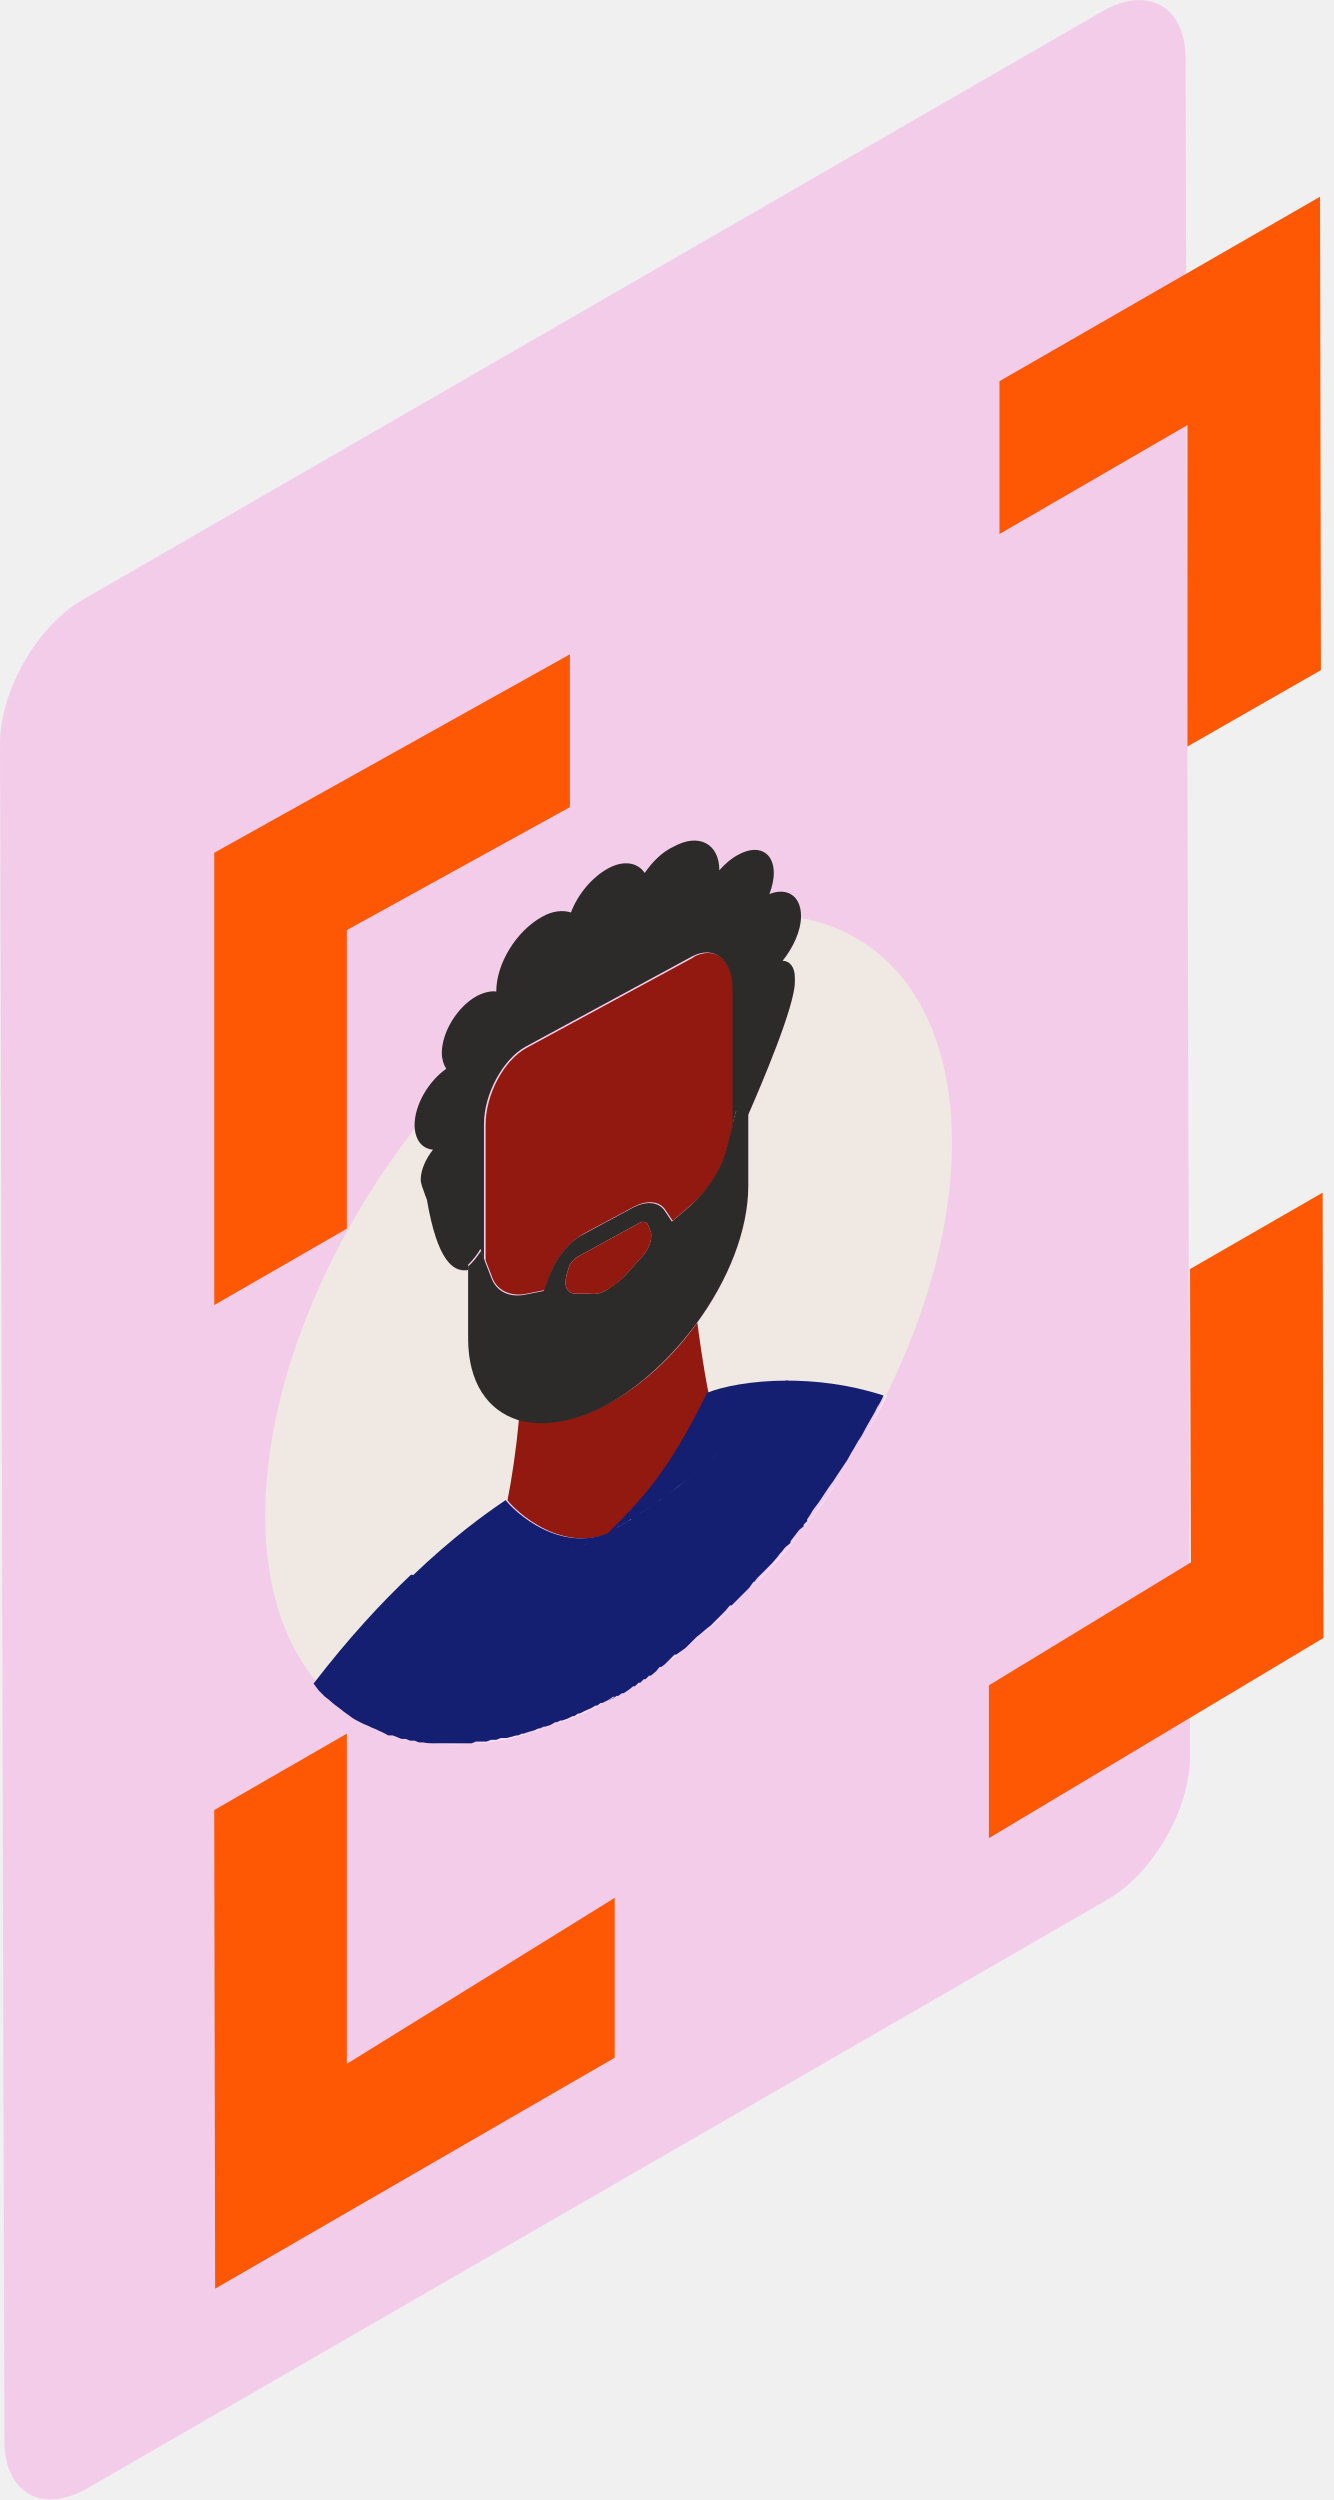
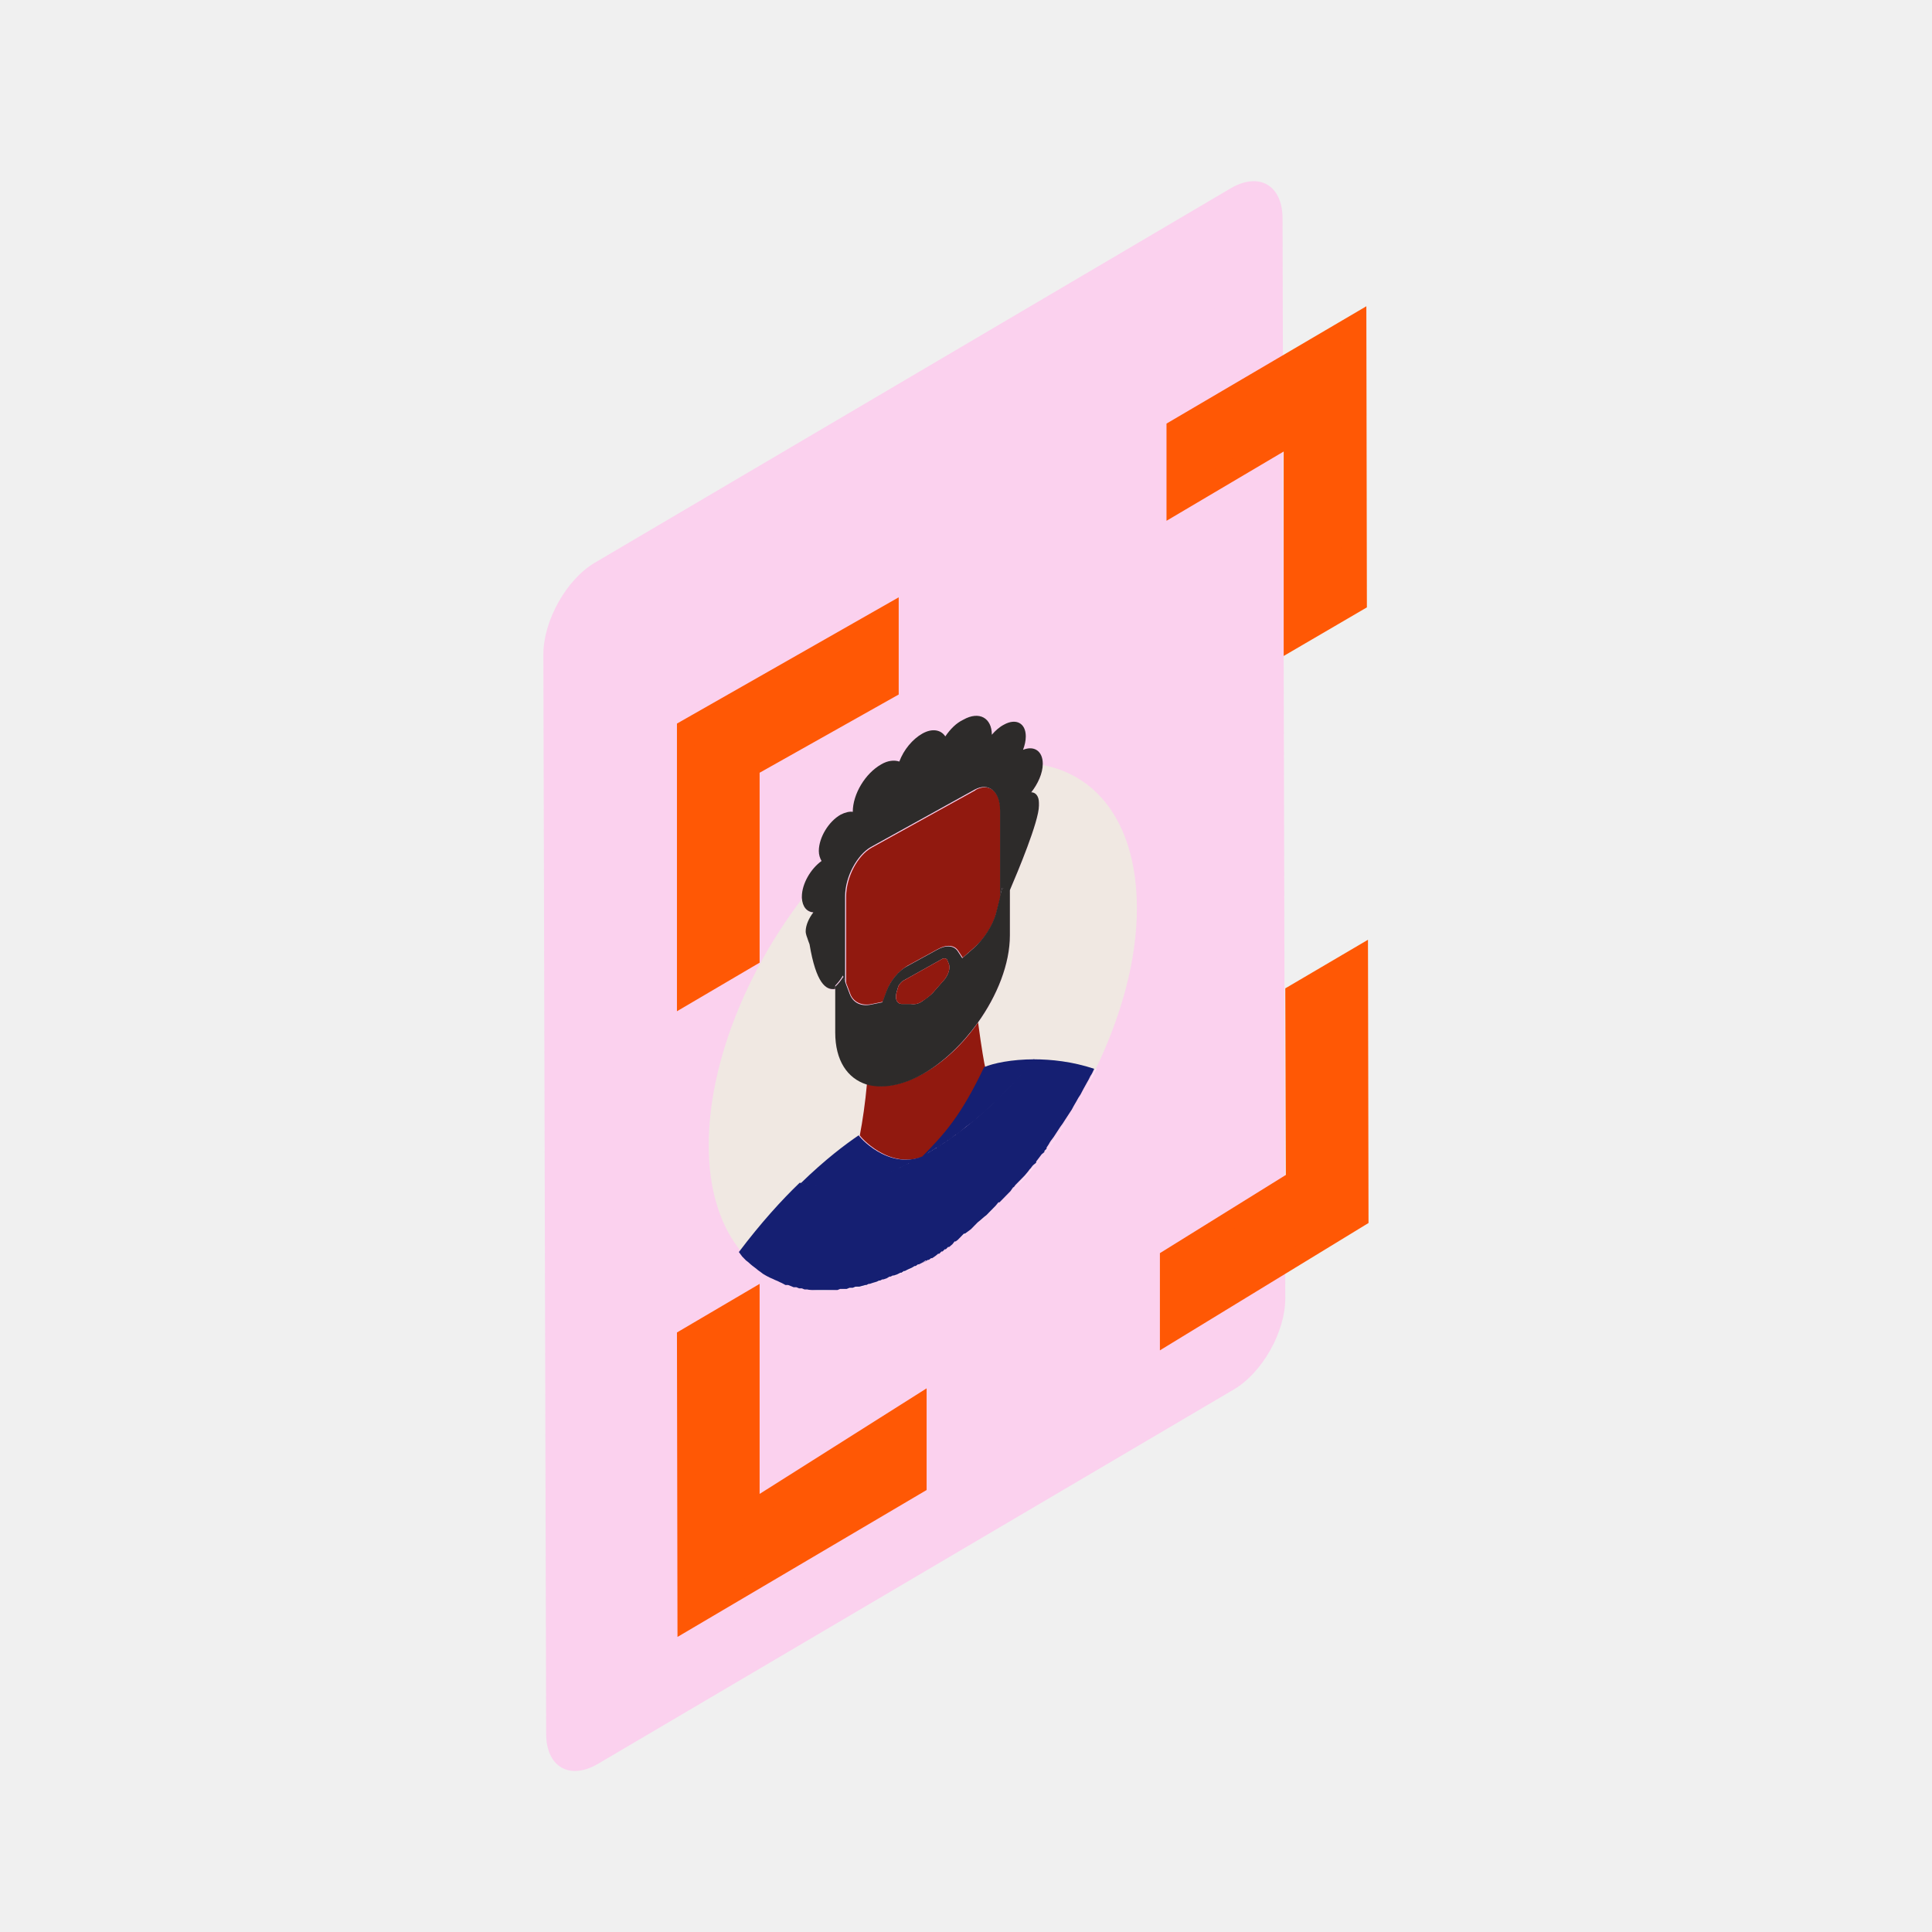
- <svg xmlns="http://www.w3.org/2000/svg" width="96" height="180" viewBox="0 0 96 180" fill="none">
-   <g clip-path="url(#clip0_1090_30694)">
-     <path d="M5.944 43.188C2.656 45.085 0.001 49.764 0.001 53.558L0.317 175.723C0.317 179.517 3.036 181.035 6.324 179.138L79.737 136.772C83.025 134.875 85.681 130.259 85.681 126.465L85.364 4.237C85.364 0.443 82.645 -1.074 79.357 0.823L5.944 43.188Z" fill="#F3CCE9" />
-     <path d="M77.524 11.004L26.243 40.47C26.243 40.47 25.99 40.66 25.926 40.786L9.929 50.018C9.107 50.524 7.905 52.547 7.905 53.496L8.221 168.958L75.817 129.944C76.639 129.438 77.84 127.415 77.84 126.466L77.524 11.004Z" fill="#F3CCE9" />
-     <path d="M39.335 124.377C39.019 124.504 38.639 124.63 38.323 124.694C38.639 124.567 39.019 124.504 39.335 124.377Z" fill="white" />
-     <path d="M38.319 124.696C36.928 125.138 35.537 125.454 34.273 125.518C35.6 125.391 36.928 125.075 38.319 124.696Z" fill="white" />
-     <path d="M29.653 125.265C28.515 125.012 27.44 124.633 26.491 124.127C27.503 124.633 28.578 125.012 29.653 125.265Z" fill="white" />
-     <path d="M33.833 125.516C32.632 125.579 31.493 125.516 30.419 125.39C31.493 125.579 32.632 125.643 33.833 125.516Z" fill="white" />
-     <path d="M30.414 125.39C30.414 125.39 29.908 125.326 29.591 125.263C29.844 125.263 30.098 125.326 30.414 125.39Z" fill="white" />
-     <path d="M43.761 122.42C42.244 123.242 40.726 123.874 39.335 124.38C40.79 123.874 42.244 123.305 43.761 122.42Z" fill="white" />
-     <path d="M53.878 114.578C53.878 114.578 53.371 115.084 53.118 115.337C53.371 115.084 53.625 114.831 53.878 114.578Z" fill="white" />
-     <path d="M53.115 115.337C51.85 116.601 50.459 117.803 49.068 118.878C50.459 117.803 51.787 116.601 53.115 115.337Z" fill="white" />
-     <path d="M49.075 118.879C49.075 118.879 48.505 119.259 48.252 119.512C48.505 119.322 48.822 119.132 49.075 118.879Z" fill="white" />
-     <path d="M57.666 66.014C57.666 67.089 57.097 68.29 56.338 69.239C56.844 69.239 57.224 69.682 57.224 70.44C57.224 70.504 57.224 70.63 57.224 70.757C57.224 72.527 54.758 78.281 53.872 80.305V85.427C53.872 88.651 52.418 92.256 50.142 95.354C50.521 98.2 50.964 100.413 50.964 100.413C52.038 99.97 54.125 99.527 56.781 99.527C58.868 99.527 61.207 99.844 63.736 100.602C66.708 94.595 68.542 88.209 68.542 82.328C68.542 73.096 64.242 67.279 57.603 66.077L57.666 66.014Z" fill="#F0E8E2" />
-     <path d="M57.663 110.278C58.864 108.761 59.94 107.18 60.951 105.599C59.94 107.243 58.864 108.824 57.663 110.278Z" fill="white" />
-     <path d="M60.961 105.6C60.961 105.6 61.341 104.967 61.53 104.651C61.341 104.967 61.151 105.283 60.961 105.6Z" fill="white" />
-     <path d="M63.805 100.477C63.11 101.868 62.351 103.322 61.529 104.65C62.351 103.259 63.173 101.868 63.868 100.477H63.805Z" fill="white" />
-     <path d="M53.872 114.576C55.137 113.249 56.402 111.857 57.603 110.403C56.465 111.857 55.2 113.249 53.872 114.576Z" fill="white" />
-     <path d="M26.43 124.126C26.43 124.126 26.113 123.936 25.924 123.809C26.113 123.936 26.24 123.999 26.43 124.126Z" fill="white" />
-     <path d="M25.991 123.872C25.169 123.366 24.347 122.797 23.651 122.102C24.347 122.797 25.169 123.43 25.991 123.872Z" fill="white" />
-     <path d="M23.651 122.04C23.651 122.04 23.335 121.724 23.145 121.534C23.335 121.724 23.461 121.85 23.651 122.04Z" fill="white" />
-     <path d="M36.547 108.003C36.863 106.422 37.179 104.272 37.368 102.185C35.155 101.49 33.764 99.466 33.764 96.305V91.499C32.689 91.689 31.614 90.867 30.792 86.44C30.708 86.23 30.624 85.998 30.539 85.745C30.539 85.745 30.35 85.302 30.35 84.986C30.35 84.29 30.729 83.469 31.235 82.836C30.476 82.773 29.97 82.204 29.907 81.192C23.394 89.539 19.094 99.972 19.094 109.141C19.094 114.326 20.485 118.373 22.888 121.218C25.418 117.993 27.757 115.401 29.844 113.441C32.689 110.722 35.029 109.014 36.547 108.003Z" fill="#F0E8E2" />
-     <path d="M22.824 121.279C22.824 121.279 23.013 121.469 23.139 121.595C23.013 121.469 22.95 121.342 22.887 121.216L22.824 121.279Z" fill="white" />
-     <path d="M44.266 122.167H44.139L43.76 122.419L43.381 122.609H43.254L43.001 122.799H42.875L42.559 122.989L42.116 123.178L41.737 123.368H41.61L41.357 123.558H41.231L40.851 123.747L40.472 123.874H40.346L40.093 124H39.966L39.65 124.19L39.27 124.316H39.144L38.891 124.443H38.765L38.512 124.569L38.069 124.696L37.69 124.822H37.563L37.31 124.949H37.184C37.184 124.949 36.741 125.075 36.488 125.138H36.046L35.73 125.265H35.35L35.034 125.391H34.275L33.959 125.518H31.177C31.177 125.518 30.671 125.518 30.481 125.455H30.165L29.849 125.328H29.533L29.217 125.202H28.9C28.9 125.202 28.458 125.012 28.268 124.949H27.952C27.952 124.949 27.509 124.696 27.32 124.633L27.067 124.506L26.75 124.38C26.75 124.38 26.371 124.19 26.181 124.127L25.928 124C25.928 124 25.549 123.811 25.359 123.684L25.106 123.494C25.106 123.494 24.727 123.241 24.601 123.115L24.348 122.925L24.095 122.736C24.095 122.736 23.779 122.483 23.652 122.356L23.399 122.167C23.399 122.167 23.083 121.85 22.956 121.724L22.767 121.471L22.577 121.218C25.106 117.93 27.509 115.337 29.596 113.377C33.58 114.136 38.385 113.251 43.57 110.469C48.376 107.876 52.802 104.019 56.596 99.403C58.683 99.403 61.086 99.656 63.615 100.478C63.489 100.731 63.362 101.047 63.172 101.3L62.983 101.679L62.73 102.122C62.477 102.564 62.224 103.007 62.034 103.386L61.781 103.766L61.528 104.208C61.339 104.525 61.149 104.841 61.023 105.094L60.77 105.473L60.517 105.853L60.264 106.232C60.074 106.548 59.884 106.801 59.695 107.054L59.442 107.433L59.189 107.813L58.936 108.192C58.683 108.508 58.493 108.761 58.367 109.014L58.114 109.394V109.52L57.861 109.773V109.899L57.545 110.152C57.292 110.469 57.102 110.721 56.912 110.974V111.101L56.596 111.354L56.47 111.48L56.28 111.733L56.154 111.86L55.964 112.113L55.584 112.555L55.268 112.871L55.142 112.998L54.952 113.188L54.826 113.314L54.636 113.504L54.51 113.63L54.32 113.883H54.257L53.94 114.326L53.624 114.642L53.498 114.768L53.308 114.958L53.182 115.084L52.992 115.274L52.865 115.401L52.676 115.59H52.549L52.233 115.97L51.917 116.286L51.791 116.412L51.601 116.602L51.474 116.729L51.285 116.918L51.158 117.045L50.905 117.234L50.463 117.614L50.147 117.867L50.02 117.993L49.83 118.183L49.704 118.309L49.514 118.499L49.388 118.625L49.135 118.815L48.692 119.131H48.566L48.313 119.384L48.186 119.511L47.997 119.7L47.87 119.827L47.617 120.017H47.491L47.238 120.333L46.858 120.649H46.732L46.479 120.902H46.352L46.1 121.155H45.973L45.72 121.408H45.594L45.278 121.661L44.898 121.914H44.772L44.519 122.103H44.392L44.139 122.293H44.013L43.76 122.483L44.266 122.167Z" fill="#151F72" />
-     <path d="M50.203 95.228C50.583 98.074 50.962 100.16 51.025 100.287C48.306 105.915 46.346 107.938 43.88 110.404C39.896 111.922 36.545 108.128 36.545 108.001C36.861 106.42 37.177 104.271 37.367 102.184C39.138 102.69 41.351 102.374 43.817 101.046C46.283 99.718 48.496 97.631 50.203 95.228Z" fill="#91190F" />
-     <path d="M49.886 68.924C51.53 68.039 52.795 69.114 52.795 71.327V80.116C52.795 80.116 52.795 80.685 52.795 81.001L52.352 82.709C51.973 84.163 51.024 85.68 49.76 86.755L48.432 87.894L47.926 87.135C47.483 86.439 46.535 86.376 45.523 86.945L42.109 88.779C41.097 89.348 40.148 90.423 39.706 91.561L39.2 92.889L37.935 93.142C36.734 93.395 35.722 92.889 35.406 91.877L34.963 90.739C34.963 90.739 34.963 90.486 34.963 90.296V81.001C34.963 78.788 36.291 76.322 37.935 75.437L49.95 68.924H49.886Z" fill="#91190F" />
-     <path d="M52.738 80.936L52.991 79.988C52.991 79.988 53.56 80.177 53.876 80.177V85.363C53.876 88.587 52.422 92.192 50.145 95.29C48.375 97.693 46.162 99.779 43.759 101.107C41.356 102.435 39.016 102.751 37.309 102.246C35.096 101.55 33.705 99.527 33.705 96.365V91.18C34.084 90.864 34.4 90.421 34.653 90.042L34.906 90.8L35.349 91.939C35.728 93.014 36.677 93.456 37.878 93.203L39.143 92.95L39.649 91.623C40.091 90.484 41.04 89.346 42.051 88.84L45.466 87.007C46.478 86.438 47.426 86.501 47.869 87.196L48.375 87.955L49.703 86.817C50.904 85.742 51.916 84.224 52.295 82.77L52.738 81.063V80.936ZM46.225 90.484C46.794 89.852 47.047 89.03 46.794 88.524L46.604 88.082C46.604 88.082 46.351 87.892 46.098 88.018L41.482 90.548C41.482 90.548 41.04 90.927 40.977 91.18L40.787 91.812C40.597 92.571 40.787 93.077 41.356 93.14H42.431C42.873 93.203 43.316 93.14 43.759 92.824C44.201 92.508 44.707 92.192 45.087 91.749L46.162 90.548" fill="#2D2B2A" />
-     <path d="M57.673 65.953C57.673 67.027 57.104 68.229 56.345 69.177C56.851 69.177 57.23 69.62 57.23 70.379C57.23 70.442 57.23 70.568 57.23 70.695C57.23 72.465 54.764 78.22 53.879 80.243C53.563 80.243 53.247 80.18 52.994 79.99L52.741 80.939C52.741 80.939 52.741 80.37 52.741 80.053V71.264C52.741 69.051 51.413 68.039 49.832 68.861L37.818 75.374C36.237 76.259 34.846 78.725 34.846 80.939V90.234C34.846 90.234 34.846 90.487 34.846 90.676L34.593 89.918C34.34 90.36 34.024 90.74 33.708 91.056V91.435C32.633 91.625 31.495 90.803 30.736 86.377C30.652 86.166 30.567 85.934 30.483 85.681C30.483 85.681 30.293 85.238 30.293 84.922C30.293 84.227 30.673 83.405 31.179 82.772C30.42 82.709 29.914 82.14 29.851 81.128C29.851 81.128 29.851 81.065 29.851 81.002C29.851 79.547 30.862 77.84 32.127 76.955C31.937 76.639 31.811 76.259 31.811 75.817C31.811 74.299 32.949 72.465 34.34 71.707C34.846 71.454 35.352 71.327 35.731 71.391C35.731 69.367 37.186 67.027 39.019 66.016C39.778 65.573 40.537 65.51 41.106 65.7C41.612 64.372 42.624 63.17 43.762 62.538C44.9 61.906 45.912 62.095 46.418 62.854C46.987 62.032 47.682 61.337 48.504 60.957C50.338 59.945 51.792 60.767 51.792 62.664C52.172 62.222 52.678 61.779 53.184 61.526C54.575 60.767 55.713 61.337 55.713 62.854C55.713 63.36 55.586 63.866 55.397 64.372C56.661 63.866 57.673 64.498 57.673 65.953Z" fill="#2D2B2A" />
-     <path d="M45.153 91.686L46.228 90.485C46.797 89.853 47.05 89.031 46.797 88.525L46.607 88.082C46.607 88.082 46.354 87.893 46.101 88.019L41.485 90.548C41.485 90.548 41.043 90.928 40.98 91.181L40.79 91.813C40.6 92.572 40.79 93.078 41.359 93.141H42.434C42.876 93.204 43.319 93.141 43.762 92.825C44.204 92.572 44.71 92.192 45.09 91.75L45.153 91.686Z" fill="#91190F" />
-     <path d="M44.321 110.216H44.194L43.815 110.469L43.372 110.721H43.246L42.803 110.974L42.361 111.164H42.234L41.792 111.417L41.349 111.607H41.286L40.843 111.86L40.401 112.049H40.337L39.895 112.239L39.452 112.429C39.452 112.429 39.136 112.555 38.946 112.618L38.504 112.745C38.504 112.745 38.187 112.871 37.998 112.871L37.555 112.998L37.112 113.124C34.457 113.82 31.927 113.883 29.714 113.44C32.56 110.721 34.899 109.014 36.417 108.002C36.417 108.129 39.768 111.923 43.752 110.405C46.218 107.939 48.178 105.916 50.897 100.288C51.972 99.846 54.059 99.403 56.715 99.403C55.766 100.541 54.754 101.679 53.743 102.691C53.363 103.07 52.984 103.45 52.604 103.829C52.351 104.082 52.099 104.335 51.782 104.588C51.466 104.841 51.213 105.094 50.96 105.347L50.581 105.663C50.581 105.663 50.012 106.105 49.759 106.358L49.316 106.675L48.874 106.991L48.494 107.307C48.494 107.307 47.988 107.75 47.672 107.939H47.609L47.23 108.255L46.787 108.572H46.724L46.408 108.824H46.344C46.344 108.824 45.839 109.204 45.522 109.394H45.396L45.08 109.646H45.017L44.637 109.899H44.574L44.258 110.152L44.321 110.216Z" fill="#151F72" />
-     <path d="M71.201 121.344L85.745 112.491L85.681 91.372L95.23 85.87L95.293 117.929L71.201 132.346V121.344Z" fill="#FF5805" />
-     <path d="M73.289 128.679L93.207 116.728V89.411L87.769 92.573V113.693L73.289 122.482V128.679Z" fill="#FF5805" />
-     <path d="M15.425 130.323L24.974 124.822V148.597L44.259 136.646V148.154L15.489 164.784L15.425 130.323Z" fill="#FF5805" />
-     <path d="M17.576 161.622L42.174 146.51V140.376L22.951 152.327L22.888 128.425L17.513 131.523L17.576 161.622Z" fill="#FF5805" />
-     <path d="M15.425 61.4L41.035 47.109V58.112L24.974 66.964V88.463L15.425 93.964V61.4Z" fill="#FF5805" />
-     <path d="M17.515 90.36L22.89 87.262V65.763L38.951 56.91V50.65L17.451 62.601L17.515 80.559V90.36Z" fill="#FF5805" />
-     <path d="M85.494 30.606L71.963 38.447V27.444L95.042 14.165L95.106 48.248L85.494 53.749V30.606Z" fill="#FF5805" />
-     <path d="M86.756 50.398L92.131 47.237L92.068 17.96L73.161 28.899V35.096L86.693 27.255L86.756 50.398Z" fill="#FF5805" />
+ <svg xmlns="http://www.w3.org/2000/svg" width="96" height="96" viewBox="0 0 96 96" fill="none">
+   <g clip-path="url(#clip0_1671_13467)">
+     <path d="M29.558 27.959C28.143 28.792 27 30.846 27 32.512L27.137 86.141C27.137 87.806 28.306 88.472 29.721 87.64L61.308 69.042C62.722 68.209 63.865 66.183 63.865 64.517L63.729 10.86C63.729 9.195 62.559 8.529 61.145 9.361L29.558 27.959Z" fill="#FBD1EE" />
+     <path d="M60.356 13.831L38.291 26.766C38.291 26.766 38.182 26.849 38.155 26.905L31.272 30.957C30.918 31.179 30.401 32.068 30.401 32.484L30.537 83.171L59.621 66.044C59.975 65.822 60.492 64.933 60.492 64.517L60.356 13.831Z" fill="#FBD1EE" />
+     <path d="M43.925 63.6C43.788 63.656 43.625 63.711 43.489 63.739C43.625 63.684 43.788 63.656 43.925 63.6Z" fill="white" />
+     <path d="M43.487 63.74C42.889 63.934 42.29 64.073 41.746 64.101C42.317 64.045 42.889 63.906 43.487 63.74Z" fill="white" />
+     <path d="M39.759 63.99C39.269 63.879 38.806 63.712 38.398 63.49C38.834 63.712 39.296 63.879 39.759 63.99Z" fill="white" />
+     <path d="M41.557 64.1C41.04 64.128 40.55 64.1 40.088 64.045C40.55 64.128 41.04 64.156 41.557 64.1Z" fill="white" />
+     <path d="M40.086 64.045C40.086 64.045 39.868 64.017 39.732 63.989C39.841 63.989 39.95 64.017 40.086 64.045Z" fill="white" />
+     <path d="M45.829 62.741C45.176 63.102 44.523 63.379 43.924 63.601C44.55 63.379 45.176 63.129 45.829 62.741Z" fill="white" />
+     <path d="M50.182 59.298C50.182 59.298 49.964 59.52 49.855 59.632C49.964 59.52 50.073 59.409 50.182 59.298Z" fill="white" />
+     <path d="M49.853 59.632C49.309 60.187 48.71 60.714 48.112 61.186C48.71 60.714 49.282 60.187 49.853 59.632Z" fill="white" />
+     <path d="M48.115 61.186C48.115 61.186 47.87 61.353 47.761 61.464C47.87 61.381 48.006 61.297 48.115 61.186Z" fill="white" />
+     <path d="M51.812 37.979C51.812 38.451 51.567 38.979 51.24 39.395C51.458 39.395 51.621 39.589 51.621 39.922C51.621 39.95 51.621 40.006 51.621 40.061C51.621 40.839 50.56 43.364 50.179 44.253V46.501C50.179 47.917 49.554 49.499 48.574 50.859C48.737 52.108 48.928 53.08 48.928 53.08C49.39 52.886 50.288 52.691 51.431 52.691C52.329 52.691 53.335 52.83 54.424 53.163C55.702 50.526 56.491 47.723 56.491 45.141C56.491 41.088 54.641 38.535 51.785 38.007L51.812 37.979Z" fill="#F0E8E2" />
+     <path d="M51.81 57.411C52.328 56.745 52.79 56.051 53.225 55.357C52.79 56.078 52.328 56.773 51.81 57.411Z" fill="white" />
+     <path d="M53.23 55.357C53.23 55.357 53.393 55.079 53.474 54.941C53.393 55.079 53.311 55.218 53.23 55.357Z" fill="white" />
+     <path d="M54.453 53.108C54.154 53.719 53.827 54.357 53.474 54.94C53.827 54.329 54.181 53.719 54.48 53.108H54.453Z" fill="white" />
+     <path d="M50.179 59.298C50.723 58.715 51.267 58.104 51.784 57.466C51.295 58.104 50.751 58.715 50.179 59.298Z" fill="white" />
+     <path d="M38.372 63.49C38.372 63.49 38.236 63.406 38.154 63.351C38.236 63.406 38.29 63.434 38.372 63.49Z" fill="white" />
+     <path d="M38.183 63.378C37.829 63.156 37.475 62.907 37.176 62.601C37.475 62.907 37.829 63.184 38.183 63.378Z" fill="white" />
+     <path d="M37.176 62.574C37.176 62.574 37.04 62.435 36.959 62.352C37.04 62.435 37.095 62.491 37.176 62.574Z" fill="white" />
+     <path d="M42.725 56.412C42.861 55.718 42.997 54.774 43.078 53.858C42.126 53.553 41.528 52.665 41.528 51.277V49.167C41.065 49.25 40.603 48.889 40.249 46.946C40.213 46.854 40.176 46.752 40.14 46.641C40.14 46.641 40.059 46.447 40.059 46.308C40.059 46.003 40.222 45.642 40.439 45.364C40.113 45.336 39.895 45.087 39.868 44.642C37.066 48.306 35.216 52.887 35.216 56.912C35.216 59.188 35.814 60.964 36.848 62.213C37.937 60.798 38.943 59.66 39.841 58.799C41.065 57.606 42.072 56.856 42.725 56.412Z" fill="#F0E8E2" />
+     <path d="M36.82 62.24C36.82 62.24 36.902 62.323 36.956 62.379C36.902 62.323 36.875 62.268 36.847 62.212L36.82 62.24Z" fill="white" />
+     <path d="M46.046 62.63H45.992L45.828 62.741L45.665 62.824H45.611L45.502 62.907H45.448L45.312 62.99L45.121 63.074L44.958 63.157H44.904L44.795 63.24H44.74L44.577 63.324L44.414 63.379H44.359L44.251 63.435H44.196L44.06 63.518L43.897 63.573H43.842L43.734 63.629H43.679L43.57 63.684L43.38 63.74L43.217 63.795H43.162L43.053 63.851H42.999C42.999 63.851 42.809 63.907 42.7 63.934H42.509L42.373 63.99H42.21L42.074 64.045H41.748L41.611 64.101H40.414C40.414 64.101 40.197 64.101 40.115 64.073H39.979L39.843 64.017H39.707L39.571 63.962H39.435C39.435 63.962 39.245 63.879 39.163 63.851H39.027C39.027 63.851 38.837 63.74 38.755 63.712L38.646 63.657L38.51 63.601C38.51 63.601 38.347 63.518 38.265 63.49L38.156 63.435C38.156 63.435 37.993 63.351 37.911 63.296L37.803 63.213C37.803 63.213 37.639 63.102 37.585 63.046L37.476 62.963L37.367 62.88C37.367 62.88 37.231 62.768 37.177 62.713L37.068 62.63C37.068 62.63 36.932 62.491 36.878 62.435L36.796 62.324L36.714 62.213C37.803 60.77 38.837 59.632 39.734 58.771C41.448 59.104 43.516 58.716 45.747 57.494C47.815 56.356 49.719 54.663 51.351 52.637C52.249 52.637 53.283 52.748 54.371 53.108C54.317 53.22 54.263 53.358 54.181 53.469L54.099 53.636L53.99 53.83C53.882 54.025 53.773 54.219 53.691 54.385L53.582 54.552L53.474 54.746C53.392 54.885 53.31 55.024 53.256 55.135L53.147 55.301L53.038 55.468L52.929 55.635C52.848 55.773 52.766 55.884 52.684 55.995L52.576 56.162L52.467 56.328L52.358 56.495C52.249 56.634 52.168 56.745 52.113 56.856L52.004 57.023V57.078L51.895 57.189V57.245L51.76 57.356C51.651 57.494 51.569 57.605 51.487 57.716V57.772L51.351 57.883L51.297 57.938L51.215 58.05L51.161 58.105L51.079 58.216L50.916 58.41L50.78 58.549L50.726 58.605L50.644 58.688L50.59 58.743L50.508 58.827L50.454 58.882L50.372 58.993H50.345L50.209 59.188L50.073 59.326L50.018 59.382L49.937 59.465L49.882 59.521L49.801 59.604L49.746 59.66L49.665 59.743H49.61L49.474 59.909L49.338 60.048L49.284 60.104L49.202 60.187L49.148 60.242L49.066 60.326L49.012 60.381L48.903 60.465L48.712 60.631L48.576 60.742L48.522 60.798L48.44 60.881L48.386 60.936L48.304 61.02L48.25 61.075L48.141 61.158L47.951 61.297H47.896L47.787 61.408L47.733 61.464L47.651 61.547L47.597 61.603L47.488 61.686H47.434L47.325 61.825L47.162 61.963H47.107L46.998 62.075H46.944L46.835 62.185H46.781L46.672 62.297H46.617L46.481 62.408L46.318 62.519H46.264L46.155 62.602H46.101L45.992 62.685H45.937L45.828 62.768L46.046 62.63Z" fill="#151F72" />
+     <path d="M48.601 50.804C48.764 52.053 48.927 52.969 48.954 53.025C47.785 55.495 46.941 56.383 45.88 57.466C44.166 58.132 42.724 56.467 42.724 56.411C42.86 55.717 42.996 54.773 43.078 53.858C43.84 54.08 44.792 53.941 45.853 53.358C46.914 52.775 47.866 51.859 48.601 50.804Z" fill="#91190F" />
+     <path d="M48.464 39.257C49.172 38.868 49.716 39.34 49.716 40.312V44.17C49.716 44.17 49.716 44.42 49.716 44.559L49.525 45.308C49.362 45.947 48.954 46.613 48.41 47.084L47.838 47.584L47.621 47.251C47.43 46.946 47.022 46.918 46.587 47.168L45.118 47.973C44.682 48.223 44.274 48.694 44.084 49.194L43.866 49.777L43.322 49.888C42.805 49.999 42.37 49.777 42.234 49.333L42.044 48.833C42.044 48.833 42.044 48.722 42.044 48.639V44.559C42.044 43.587 42.615 42.504 43.322 42.116L48.491 39.257H48.464Z" fill="#91190F" />
+     <path d="M49.691 44.53L49.8 44.114C49.8 44.114 50.045 44.197 50.181 44.197V46.473C50.181 47.889 49.555 49.471 48.576 50.831C47.814 51.886 46.862 52.802 45.828 53.385C44.794 53.968 43.787 54.107 43.053 53.885C42.1 53.579 41.502 52.691 41.502 51.303V49.027C41.665 48.888 41.801 48.694 41.91 48.527L42.019 48.86L42.209 49.36C42.373 49.832 42.781 50.026 43.298 49.915L43.842 49.804L44.059 49.221C44.25 48.721 44.658 48.222 45.093 48L46.562 47.195C46.998 46.945 47.406 46.973 47.596 47.278L47.814 47.611L48.385 47.111C48.902 46.64 49.337 45.974 49.501 45.335L49.691 44.586V44.53ZM46.889 48.721C47.134 48.444 47.242 48.083 47.134 47.861L47.052 47.667C47.052 47.667 46.943 47.583 46.834 47.639L44.848 48.749C44.848 48.749 44.658 48.916 44.631 49.027L44.549 49.304C44.467 49.638 44.549 49.86 44.794 49.887H45.256C45.447 49.915 45.637 49.887 45.828 49.749C46.018 49.61 46.236 49.471 46.399 49.277L46.862 48.749" fill="#2D2B2A" />
+     <path d="M51.815 37.952C51.815 38.424 51.57 38.952 51.243 39.368C51.461 39.368 51.624 39.562 51.624 39.895C51.624 39.923 51.624 39.979 51.624 40.034C51.624 40.812 50.563 43.337 50.182 44.226C50.046 44.226 49.91 44.198 49.801 44.115L49.693 44.531C49.693 44.531 49.693 44.281 49.693 44.142V40.284C49.693 39.313 49.121 38.868 48.441 39.229L43.272 42.088C42.592 42.477 41.993 43.56 41.993 44.531V48.612C41.993 48.612 41.993 48.723 41.993 48.806L41.884 48.473C41.775 48.667 41.639 48.834 41.503 48.972V49.139C41.041 49.222 40.551 48.861 40.225 46.918C40.188 46.826 40.152 46.724 40.116 46.613C40.116 46.613 40.034 46.419 40.034 46.28C40.034 45.974 40.197 45.614 40.415 45.336C40.089 45.308 39.871 45.059 39.844 44.614C39.844 44.614 39.844 44.587 39.844 44.559C39.844 43.92 40.279 43.171 40.823 42.782C40.742 42.644 40.687 42.477 40.687 42.283C40.687 41.617 41.177 40.812 41.775 40.478C41.993 40.367 42.211 40.312 42.374 40.34C42.374 39.451 43 38.424 43.789 37.98C44.115 37.786 44.442 37.758 44.687 37.841C44.904 37.258 45.339 36.731 45.829 36.453C46.319 36.176 46.754 36.259 46.972 36.592C47.217 36.231 47.516 35.926 47.87 35.76C48.659 35.315 49.284 35.676 49.284 36.509C49.448 36.315 49.665 36.12 49.883 36.009C50.481 35.676 50.971 35.926 50.971 36.592C50.971 36.814 50.917 37.036 50.835 37.258C51.379 37.036 51.815 37.314 51.815 37.952Z" fill="#2D2B2A" />
+     <path d="M46.428 49.249L46.89 48.722C47.135 48.444 47.244 48.083 47.135 47.861L47.054 47.667C47.054 47.667 46.945 47.584 46.836 47.639L44.85 48.75C44.85 48.75 44.66 48.916 44.632 49.027L44.551 49.305C44.469 49.638 44.551 49.86 44.795 49.888H45.258C45.448 49.915 45.639 49.888 45.829 49.749C46.02 49.638 46.237 49.471 46.401 49.277L46.428 49.249Z" fill="#91190F" />
+     <path d="M46.07 57.383H46.015L45.852 57.494L45.662 57.605H45.607L45.417 57.716L45.226 57.8H45.172L44.982 57.911L44.791 57.994H44.764L44.574 58.105L44.383 58.188H44.356L44.165 58.272L43.975 58.355C43.975 58.355 43.839 58.41 43.757 58.438L43.567 58.494C43.567 58.494 43.431 58.549 43.349 58.549L43.159 58.605L42.968 58.66C41.826 58.965 40.737 58.993 39.785 58.799C41.009 57.605 42.016 56.856 42.669 56.412C42.669 56.467 44.111 58.133 45.825 57.467C46.886 56.384 47.729 55.496 48.899 53.025C49.362 52.831 50.26 52.637 51.402 52.637C50.994 53.136 50.559 53.636 50.124 54.08C49.96 54.247 49.797 54.413 49.634 54.58C49.525 54.691 49.416 54.802 49.28 54.913C49.144 55.024 49.035 55.135 48.926 55.246L48.763 55.385C48.763 55.385 48.518 55.579 48.41 55.69L48.219 55.829L48.029 55.968L47.865 56.106C47.865 56.106 47.648 56.301 47.512 56.384H47.485L47.321 56.523L47.131 56.662H47.104L46.968 56.773H46.94C46.94 56.773 46.723 56.939 46.587 57.023H46.532L46.396 57.133H46.369L46.206 57.245H46.179L46.043 57.356L46.07 57.383Z" fill="#151F72" />
+     <path d="M57.635 62.268L63.893 58.382L63.865 49.111L67.974 46.696L68.001 60.77L57.635 67.098V62.268Z" fill="#FF5805" />
+     <path d="M58.534 65.488L67.104 60.242V48.251L64.764 49.639V58.91L58.534 62.768V65.488Z" fill="#FF5805" />
+     <path d="M33.637 66.21L37.745 63.795V74.232L46.043 68.986V74.038L33.664 81.338L33.637 66.21Z" fill="#FF5805" />
+     <path d="M34.563 79.95L45.146 73.316V70.623L36.875 75.87L36.848 65.377L34.536 66.737L34.563 79.95Z" fill="#FF5805" />
+     <path d="M33.637 35.954L44.656 29.68V34.51L37.745 38.397V47.834L33.637 50.249V35.954Z" fill="#FF5805" />
+     <path d="M34.536 48.667L36.849 47.307V37.869L43.759 33.983V31.235L34.509 36.481L34.536 44.365V48.667Z" fill="#FF5805" />
+     <path d="M63.785 22.436L57.963 25.878V21.048L67.893 15.218L67.92 30.18L63.785 32.595V22.436Z" fill="#FF5805" />
+     <path d="M64.328 31.124L66.64 29.736L66.613 16.884L58.478 21.687V24.407L64.301 20.965L64.328 31.124Z" fill="#FF5805" />
  </g>
  <defs>
-     <clipPath id="clip0_1090_30694">
-       <rect width="95.291" height="179.96" fill="white" />
+     <clipPath id="clip0_1671_13467">
+       <rect width="41" height="79" fill="white" transform="translate(27 9)" />
    </clipPath>
  </defs>
</svg>
